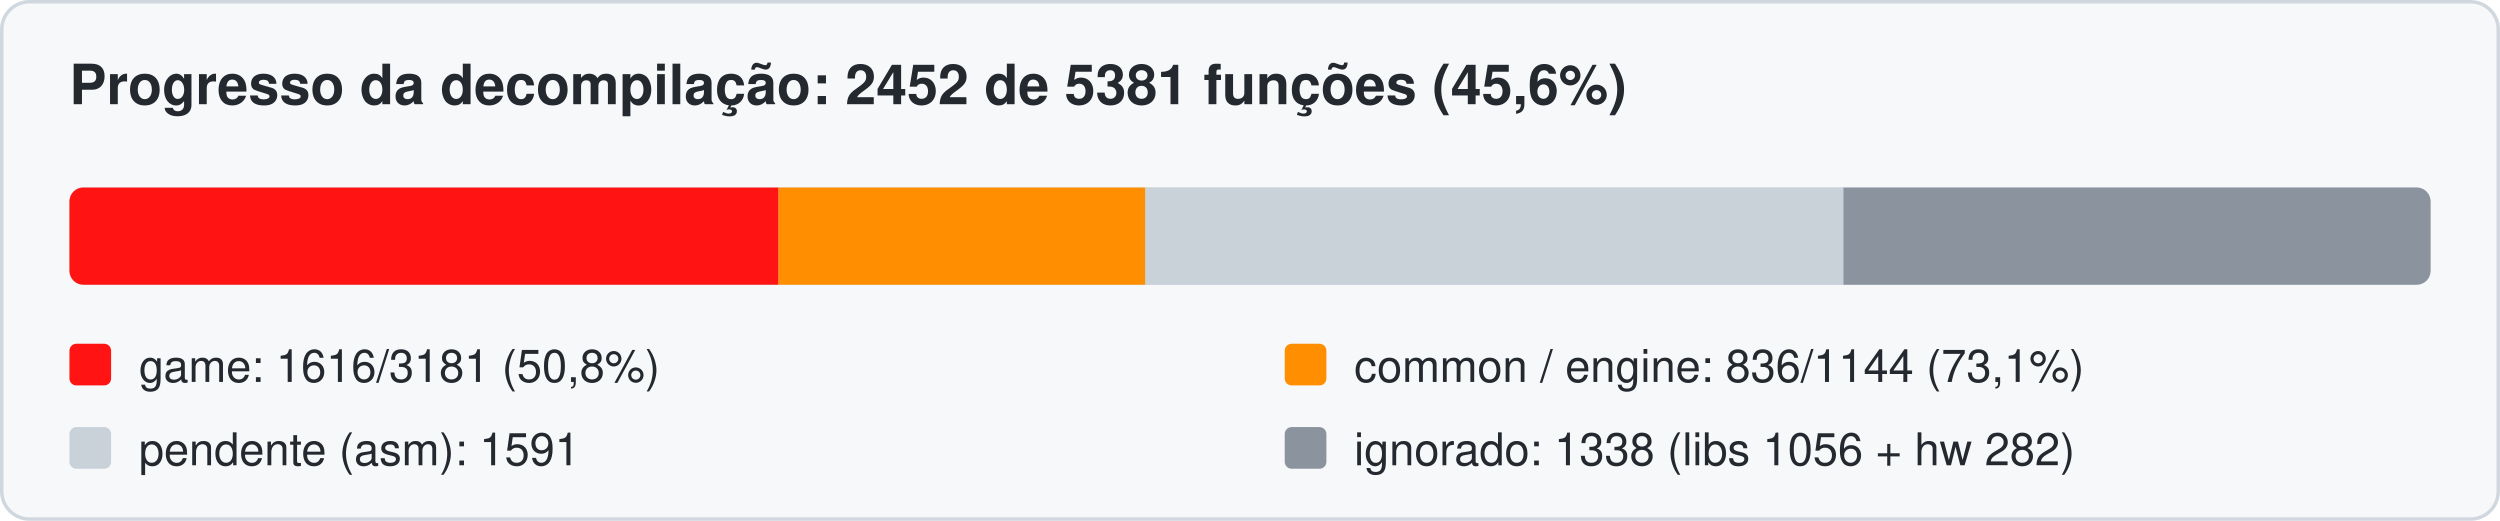
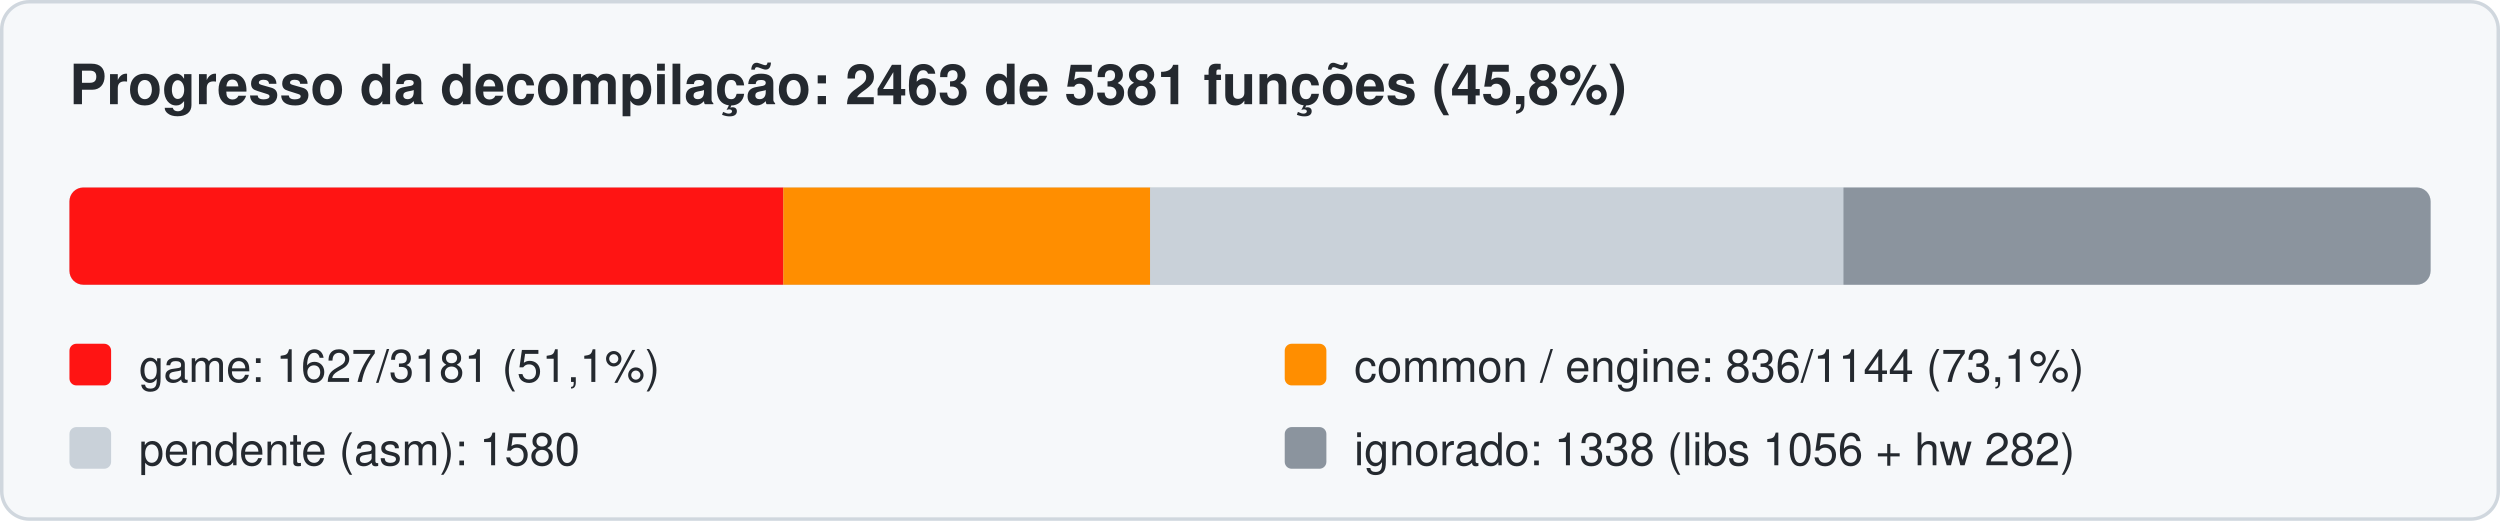
- <svg xmlns="http://www.w3.org/2000/svg" width="720" height="150" viewBox="0 0 720 150" role="img" aria-label="War of the Monsters: 2452 de 5381 funcoes decompiladas (45,6%), 1338 ignoradas">
+ <svg xmlns="http://www.w3.org/2000/svg" width="720" height="150" viewBox="0 0 720 150" role="img" aria-label="War of the Monsters: 2463 de 5381 funcoes decompiladas (45,8%), 1338 ignoradas">
  <rect x="0.5" y="0.5" width="719" height="149" rx="8" fill="#f6f8fa" stroke="#d0d7de" />
  <g font-family="-apple-system, 'Segoe UI', Helvetica, Arial, sans-serif">
-     <text x="20" y="30" font-size="16" font-weight="600" fill="#24292f">Progresso da decompilação: 2452 de 5381 funções (45,6%)</text>
+     <text x="20" y="30" font-size="16" font-weight="600" fill="#24292f">Progresso da decompilação: 2463 de 5381 funções (45,8%)</text>
    <rect x="20" y="54" width="680" height="28" rx="4" fill="#c9d1d9" />
    <clipPath id="r">
      <rect x="20" y="54" width="680" height="28" rx="4" />
    </clipPath>
    <g clip-path="url(#r)">
-       <rect x="20.00" y="54" width="204.21" height="28" fill="#ff1413" />
-       <rect x="224.21" y="54" width="105.65" height="28" fill="#ff8e00" />
-       <rect x="329.86" y="54" width="201.06" height="28" fill="#c9d1d9" />
+       <rect x="20.00" y="54" width="205.60" height="28" fill="#ff1413" />
+       <rect x="225.60" y="54" width="105.65" height="28" fill="#ff8e00" />
+       <rect x="331.25" y="54" width="199.67" height="28" fill="#c9d1d9" />
      <rect x="530.92" y="54" width="169.08" height="28" fill="#8b949e" />
    </g>
    <rect x="20" y="99" width="12" height="12" rx="2" fill="#ff1413" />
-     <text x="40" y="110" font-size="13" fill="#24292f">game: 1616/3181 (50,8%)</text>
+     <text x="40" y="110" font-size="13" fill="#24292f">game: 1627/3181 (51,1%)</text>
    <rect x="370" y="99" width="12" height="12" rx="2" fill="#ff8e00" />
    <text x="390" y="110" font-size="13" fill="#24292f">common / engine: 836/1144 (73,1%)</text>
    <rect x="20" y="123" width="12" height="12" rx="2" fill="#c9d1d9" />
-     <text x="40" y="134" font-size="13" fill="#24292f">pendente (asm): 1591</text>
+     <text x="40" y="134" font-size="13" fill="#24292f">pendente (asm): 1580</text>
    <rect x="370" y="123" width="12" height="12" rx="2" fill="#8b949e" />
    <text x="390" y="134" font-size="13" fill="#24292f">ignorado: 1338 (libs 1056 + hw 282)</text>
  </g>
</svg>
